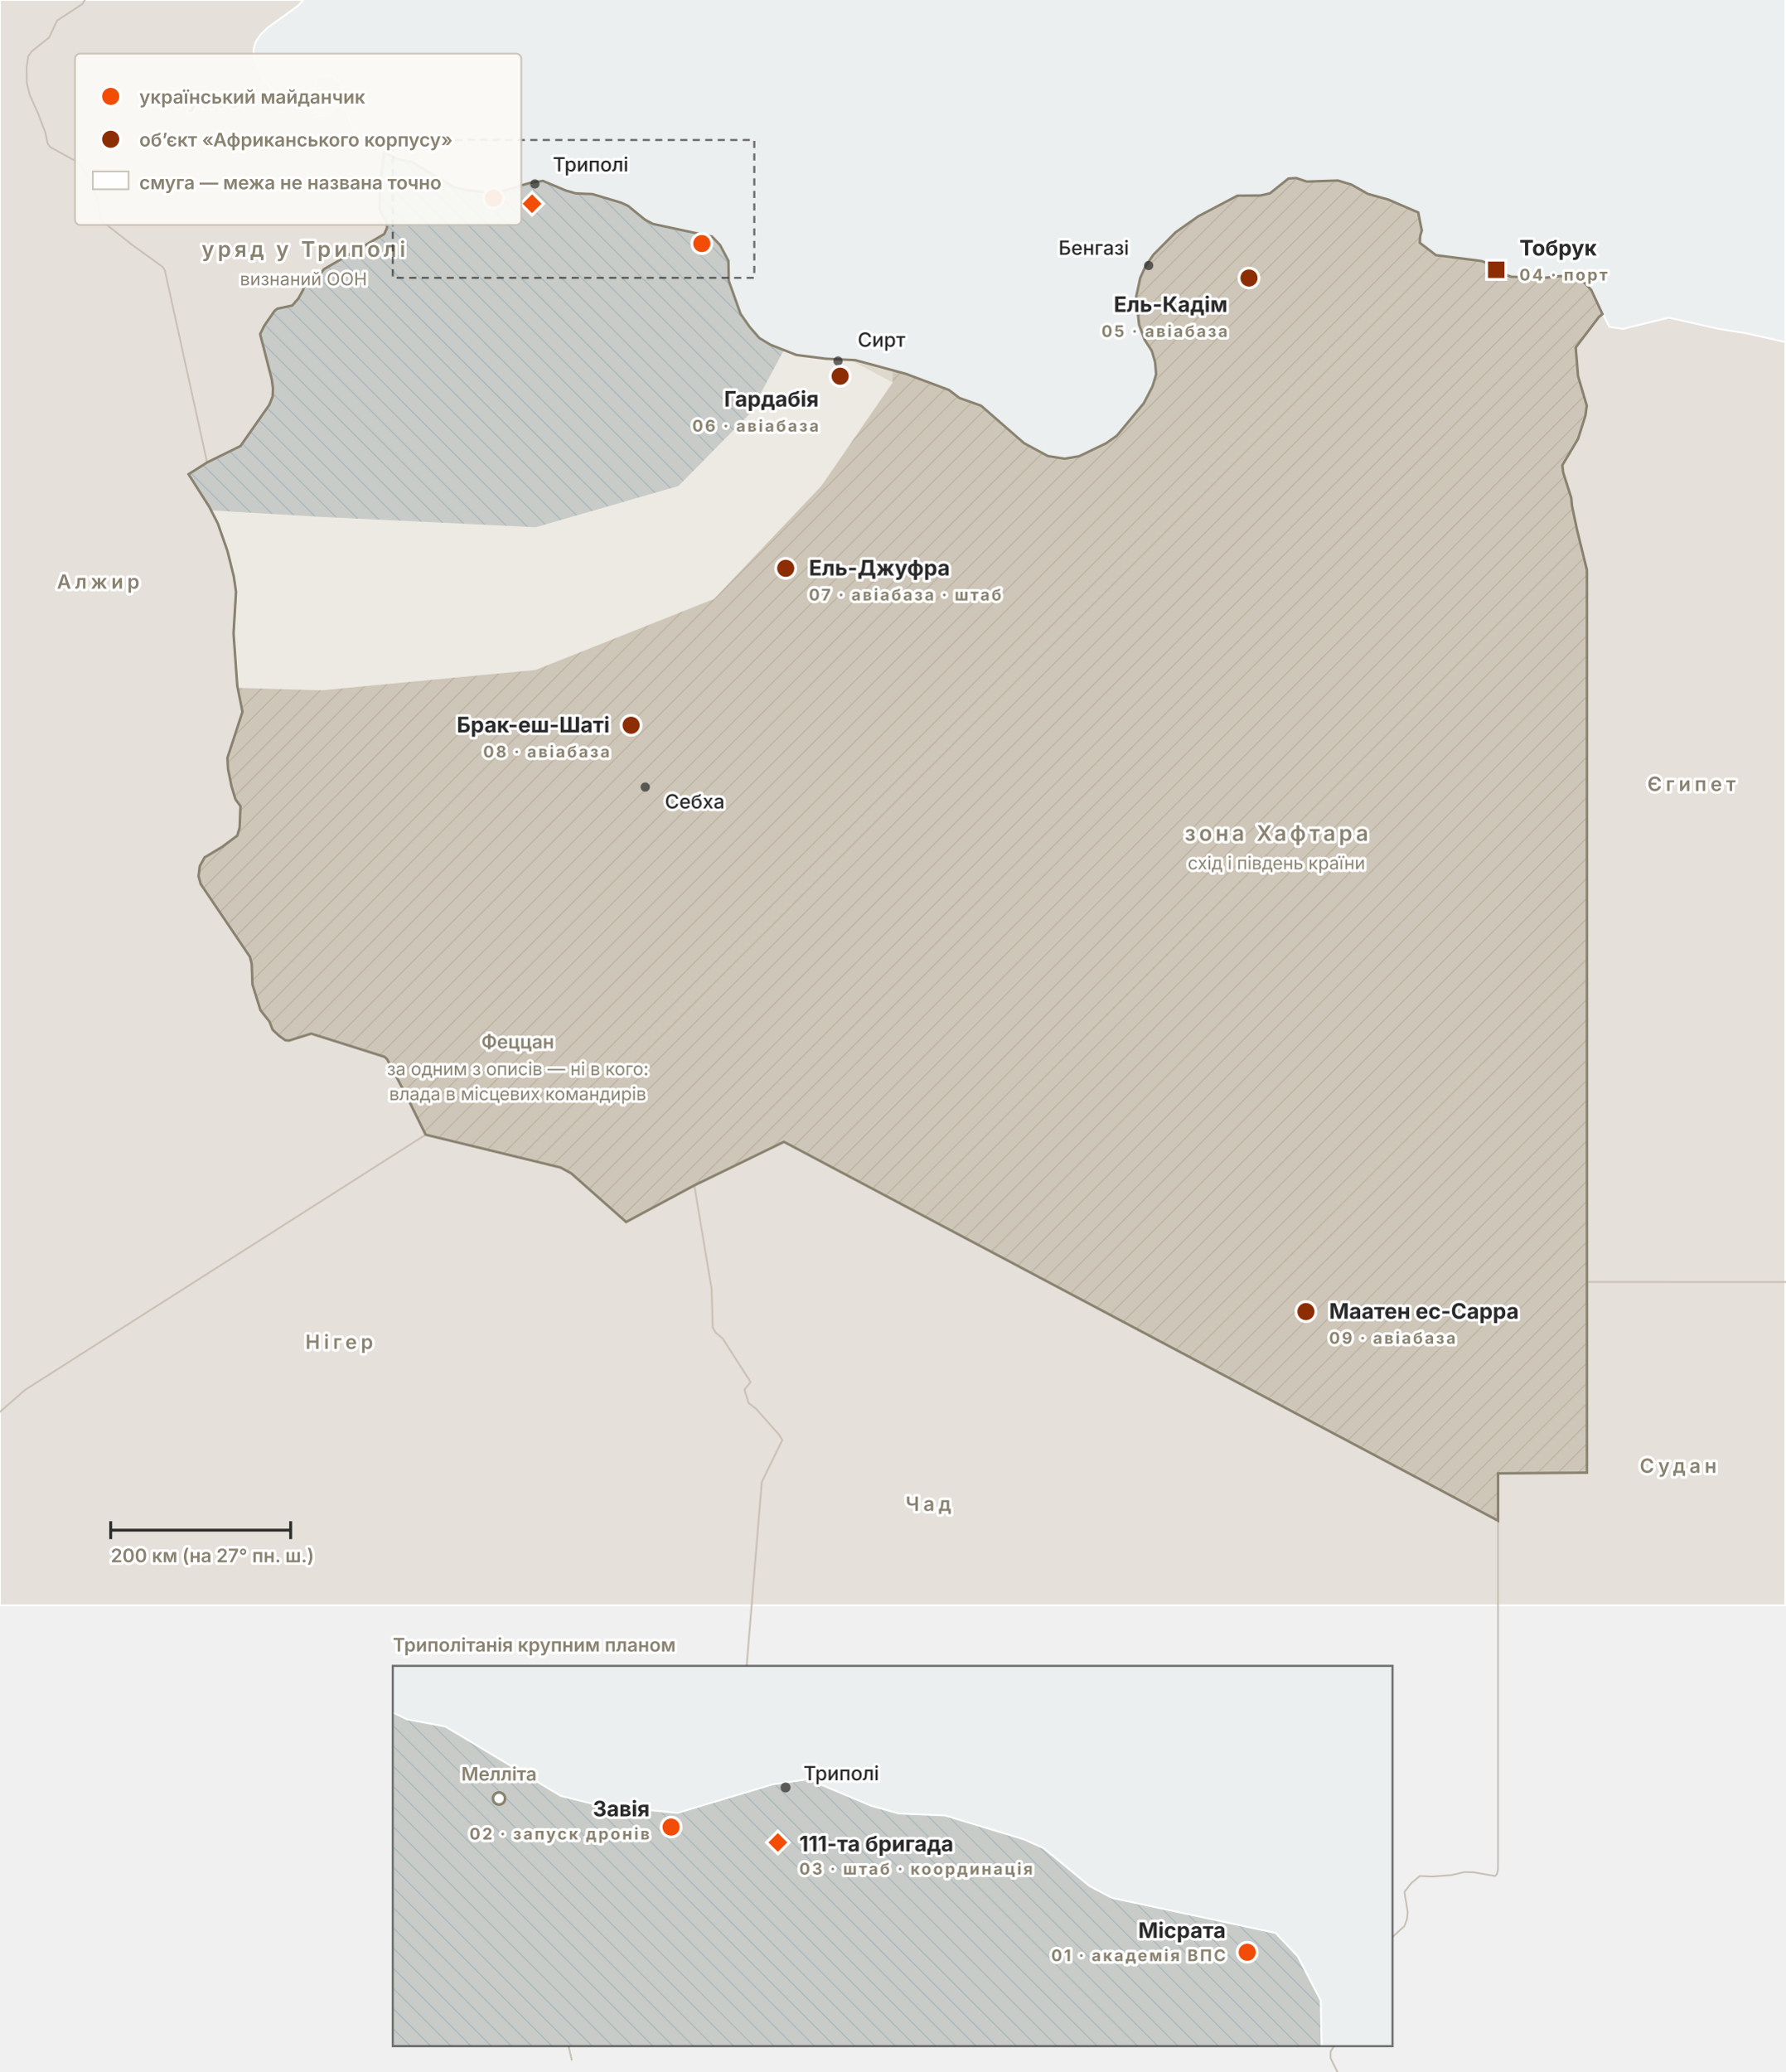
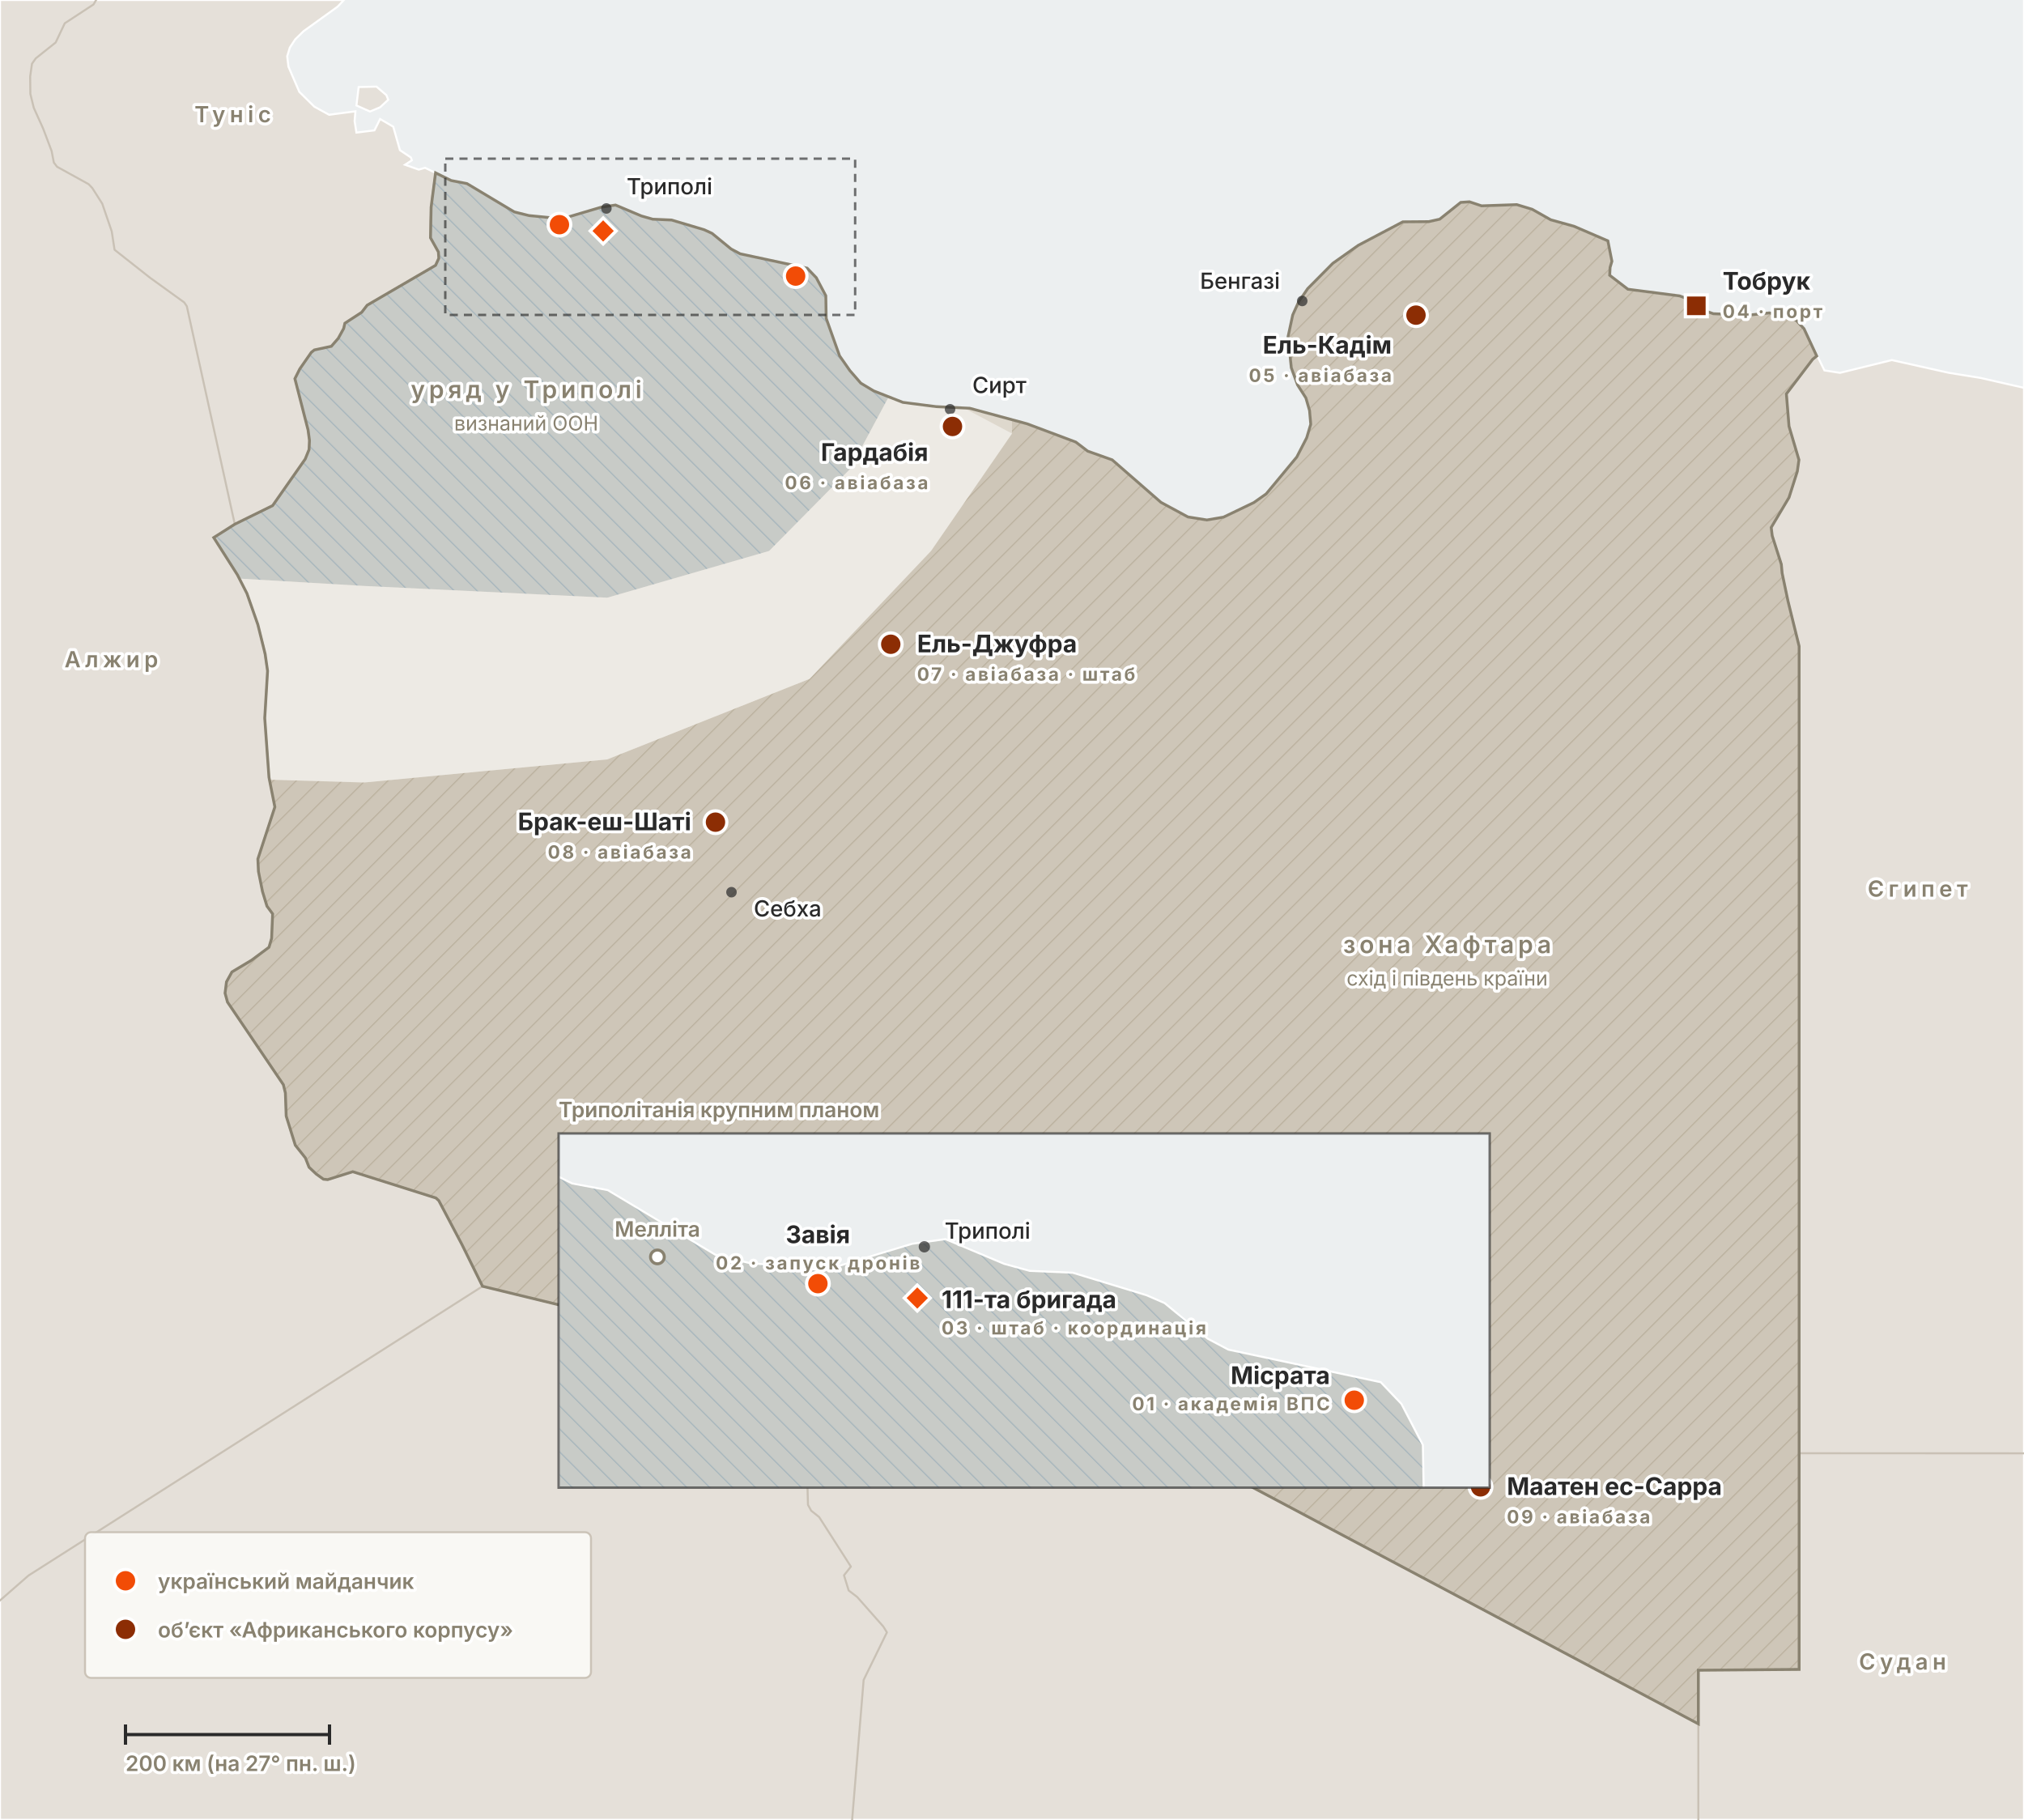
- <svg xmlns="http://www.w3.org/2000/svg" viewBox="0 0 1000 1160" class="lcmap" role="img" aria-labelledby="lc-t lc-d">
+ <svg xmlns="http://www.w3.org/2000/svg" viewBox="0 0 1000 899" class="lcmap" role="img" aria-labelledby="lc-t lc-d">
  <defs>
    <pattern id="lc-hatch" width="8" height="8" patternUnits="userSpaceOnUse" patternTransform="rotate(45)">
      <line x1="0" y1="0" x2="0" y2="8" stroke="#a89c86" stroke-width="1.1" opacity=".5" />
    </pattern>
    <pattern id="lc-hatch-g" width="8" height="8" patternUnits="userSpaceOnUse" patternTransform="rotate(-45)">
      <line x1="0" y1="0" x2="0" y2="8" stroke="#7d9bb0" stroke-width="1.1" opacity=".45" />
    </pattern>
    <clipPath id="lc-libya">
      <path d="M116.0,259.0L134.7,249.8L150.8,226.8L152.7,222.1L152.9,217.6L152.2,212.4L145.7,187.1L148.1,182.3L153.8,174.1L155.3,172.9L163.7,171.1L167.1,167.2L169.8,162.3L170.4,159.7L178.7,154.3L181.4,150.8L215.2,131.1L216.8,127.6L216.6,124.5L212.7,117.5L213.0,102.4L215.2,85.4L222.9,89.2L230.7,90.7L254.1,104.7L261.3,106.5L277.7,108.1L296.9,102.4L304.1,101.3L316.9,106.7L322.5,108.3L331.8,108.7L347.9,113.5L351.8,115.3L361.2,123.0L365.7,125.4L398.8,132.5L403.3,137.2L408.0,146.1L408.2,157.3L414.8,175.8L419.9,183.1L425.3,189.3L431.6,193.1L446.1,198.8L462.5,200.9L479.1,201.7L507.5,209.4L531.5,218.4L537.4,222.9L549.5,227.2L573.6,248.2L586.9,255.4L596.3,256.9L604.5,255.5L619.5,248.3L625.6,244.0L640.7,225.8L645.6,216.3L647.6,209.6L647.0,202.8L645.2,196.6L641.1,190.2L638.0,181.7L636.4,166.3L638.7,155.6L641.6,149.2L646.1,142.6L658.5,130.1L671.1,121.2L693.1,109.6L705.9,109.5L711.3,108.3L721.7,100.0L726.0,99.7L732.0,101.7L749.4,101.1L757.0,103.4L766.2,108.6L777.7,111.8L794.4,119.0L796.4,129.1L795.5,132.1L795.3,136.0L804.3,142.9L829.9,146.2L834.9,148.1L842.0,153.4L846.5,155.0L863.9,155.7L874.2,154.6L883.9,156.5L887.5,158.3L891.3,162.4L897.6,175.9L895.6,177.5L882.6,194.6L883.9,210.6L888.8,227.2L888.0,232.9L883.9,245.8L875.1,260.6L875.6,264.7L880.1,278.8L880.5,283.2L883.4,297.0L888.9,319.3L888.9,824.8L839.1,825.2L839.1,851.7L439.1,639.5L388.9,663.9L350.7,684.4L320.0,657.2L314.0,653.9L238.4,635.5L228.3,615.0L216.8,593.2L215.4,591.9L174.3,578.9L161.9,582.8L159.8,582.6L156.3,580.1L152.7,576.7L150.9,572.1L145.9,565.8L141.4,551.4L141.0,540.0L140.0,535.9L112.4,495.1L111.2,490.7L111.9,485.1L114.6,480.2L124.3,474.4L132.9,468.0L134.2,463.6L134.7,451.5L131.9,447.7L129.7,440.5L127.7,430.6L127.4,424.4L135.8,398.7L132.9,384.1L130.8,354.8L132.2,331.5L131.0,323.1L127.4,308.6L122.0,293.2L117.3,284.0L105.6,265.6L116.0,259.0Z" />
    </clipPath>
  </defs>
  <style>
.lcmap text{font-family:Inter,system-ui,'Segoe UI',Arial,sans-serif;fill:#2a2a2a;paint-order:stroke;stroke:#fff;stroke-linejoin:round}
.lcmap .lbl{font-size:12px;font-weight:700}
.lcmap text{stroke-width:3}
.lcmap .lbl-city{font-size:11px;font-weight:500}
.lcmap .lbl-geo{font-size:11px;font-weight:600;fill:#898270;letter-spacing:.2em;text-transform:uppercase}
.lcmap .lbl-zone{font-size:12px;font-weight:600;fill:#898270;letter-spacing:.16em;text-transform:uppercase}
.lcmap .lbl-num{font-size:9px;font-weight:700;fill:#898270;letter-spacing:.12em;text-transform:uppercase}
.lcmap .lbl-note{font-size:10px;fill:#898270}
.lcmap .lbl-sm{font-size:10.5px;font-weight:600;fill:#898270}
@container (max-width:1200px){.lcmap .lbl{font-size:14px;font-weight:700}.lcmap text{stroke-width:3.2}.lcmap .lbl-city{font-size:12.5px;font-weight:500}.lcmap .lbl-geo{font-size:12px;font-weight:600;fill:#898270;letter-spacing:.2em;text-transform:uppercase}.lcmap .lbl-zone{font-size:13px;font-weight:600;fill:#898270;letter-spacing:.16em;text-transform:uppercase}.lcmap .lbl-num{font-size:10px;font-weight:700;fill:#898270;letter-spacing:.12em;text-transform:uppercase}.lcmap .lbl-note{font-size:11px;fill:#898270}.lcmap .lbl-sm{font-size:11.5px;font-weight:600;fill:#898270}}
@container (max-width:950px){.lcmap .lbl{font-size:16px;font-weight:700}.lcmap text{stroke-width:3.6}.lcmap .lbl-city{font-size:14.5px;font-weight:500}.lcmap .lbl-geo{font-size:13.5px;font-weight:600;fill:#898270;letter-spacing:.2em;text-transform:uppercase}.lcmap .lbl-zone{font-size:15px;font-weight:600;fill:#898270;letter-spacing:.16em;text-transform:uppercase}.lcmap .lbl-num{font-size:11.5px;font-weight:700;fill:#898270;letter-spacing:.12em;text-transform:uppercase}.lcmap .lbl-note{font-size:12.5px;fill:#898270}.lcmap .lbl-sm{font-size:13px;font-weight:600;fill:#898270}}
@container (max-width:750px){.lcmap .lbl{font-size:18px;font-weight:700}.lcmap text{stroke-width:4.2}.lcmap .lbl-city{font-size:16px;font-weight:500}.lcmap .lbl-geo{font-size:15px;font-weight:600;fill:#898270;letter-spacing:.2em;text-transform:uppercase}.lcmap .lbl-zone{font-size:16px;font-weight:600;fill:#898270;letter-spacing:.16em;text-transform:uppercase}.lcmap .lbl-num{font-size:13px;font-weight:700;fill:#898270;letter-spacing:.12em;text-transform:uppercase}.lcmap .lbl-sm{font-size:15px;font-weight:600;fill:#898270}.lcmap .minor{display:none}}
@container (max-width:560px){.lcmap .lbl{font-size:30px;font-weight:700}.lcmap text{stroke-width:6}.lcmap .lbl-city{font-size:26px;font-weight:500}.lcmap .lbl-geo{font-size:17px;font-weight:600;fill:#898270;letter-spacing:.2em;text-transform:uppercase}.lcmap .lbl-zone{font-size:18px;font-weight:600;fill:#898270;letter-spacing:.16em;text-transform:uppercase}.lcmap .minor{display:none}.lcmap .lbl-sm,.lcmap .lbl-num,.lcmap .lbl-city,.lcmap .city,.lcmap .key{display:none}}
</style>
  <rect width="1000" height="899" fill="#eceff0" />
  <path d="M0.0,899.1L0.0,0.0L169.9,0.0L166.8,3.3L150.0,15.4L145.9,19.4L143.2,23.5L141.9,27.8L142.5,32.9L147.9,45.4L155.3,52.7L162.6,56.7L175.6,55.0L175.2,59.8L176.1,65.5L185.0,64.4L187.8,58.8L194.3,62.6L197.6,74.2L203.0,77.8L203.5,79.2L200.1,81.4L206.9,83.8L210.0,82.9L222.9,89.2L230.7,90.7L254.1,104.7L261.3,106.5L277.7,108.1L296.9,102.4L304.1,101.3L316.9,106.7L322.5,108.3L331.8,108.7L347.9,113.5L351.8,115.3L361.2,123.0L365.7,125.4L398.8,132.5L403.3,137.2L408.0,146.1L408.2,157.3L414.8,175.8L419.9,183.1L425.3,189.3L431.6,193.1L446.1,198.8L462.5,200.9L479.1,201.7L507.5,209.4L531.5,218.4L537.4,222.9L549.5,227.2L573.6,248.2L586.9,255.4L596.3,256.9L604.5,255.5L619.5,248.3L625.6,244.0L640.7,225.8L645.6,216.3L647.6,209.6L647.0,202.8L645.2,196.6L641.1,190.2L638.0,181.7L636.4,166.3L638.7,155.6L641.6,149.2L646.1,142.6L658.5,130.1L671.1,121.2L693.1,109.6L705.9,109.5L711.3,108.3L721.7,100.0L726.0,99.7L732.0,101.7L749.4,101.1L757.0,103.4L766.2,108.6L777.7,111.8L794.4,119.0L796.4,129.1L795.5,132.1L795.3,136.0L804.3,142.9L829.9,146.2L834.9,148.1L842.0,153.4L846.5,155.0L863.9,155.7L874.2,154.6L883.9,156.5L887.5,158.3L891.3,162.4L901.4,183.0L909.1,184.2L934.7,177.9L962.9,184.2L978.4,186.7L1000.0,191.6L1000.0,0.0L1000.0,0.0L1000.0,899.1L0.0,899.1ZM187.8,53.0L182.8,55.1L176.1,52.1L177.2,43.0L186.0,42.8L190.9,47.0L191.8,49.3L187.8,53.0Z" fill="#e5e0d9" fill-rule="evenodd" />
  <path d="M116.0,259.0L134.7,249.8L150.8,226.8L152.7,222.1L152.9,217.6L152.2,212.4L145.7,187.1L148.1,182.3L153.8,174.1L155.3,172.9L163.7,171.1L167.1,167.2L169.8,162.3L170.4,159.7L178.7,154.3L181.4,150.8L215.2,131.1L216.8,127.6L216.6,124.5L212.7,117.5L213.0,102.4L215.2,85.4L222.9,89.2L230.7,90.7L254.1,104.7L261.3,106.5L277.7,108.1L296.9,102.4L304.1,101.3L316.9,106.7L322.5,108.3L331.8,108.7L347.9,113.5L351.8,115.3L361.2,123.0L365.7,125.4L398.8,132.5L403.3,137.2L408.0,146.1L408.2,157.3L414.8,175.8L419.9,183.1L425.3,189.3L431.6,193.1L446.1,198.8L462.5,200.9L479.1,201.7L507.5,209.4L531.5,218.4L537.4,222.9L549.5,227.2L573.6,248.2L586.9,255.4L596.3,256.9L604.5,255.5L619.5,248.3L625.6,244.0L640.7,225.8L645.6,216.3L647.6,209.6L647.0,202.8L645.2,196.6L641.1,190.2L638.0,181.7L636.4,166.3L638.7,155.6L641.6,149.2L646.1,142.6L658.5,130.1L671.1,121.2L693.1,109.6L705.9,109.5L711.3,108.3L721.7,100.0L726.0,99.7L732.0,101.7L749.4,101.1L757.0,103.4L766.2,108.6L777.7,111.8L794.4,119.0L796.4,129.1L795.5,132.1L795.3,136.0L804.3,142.9L829.9,146.2L834.9,148.1L842.0,153.4L846.5,155.0L863.9,155.7L874.2,154.6L883.9,156.5L887.5,158.3L891.3,162.4L897.6,175.9L895.6,177.5L882.6,194.6L883.9,210.6L888.8,227.2L888.0,232.9L883.9,245.8L875.1,260.6L875.6,264.7L880.1,278.8L880.5,283.2L883.4,297.0L888.9,319.3L888.9,824.8L839.1,825.2L839.1,851.7L439.1,639.5L388.9,663.9L350.7,684.4L320.0,657.2L314.0,653.9L238.4,635.5L228.3,615.0L216.8,593.2L215.4,591.9L174.3,578.9L161.9,582.8L159.8,582.6L156.3,580.1L152.7,576.7L150.9,572.1L145.9,565.8L141.4,551.4L141.0,540.0L140.0,535.9L112.4,495.1L111.2,490.7L111.9,485.1L114.6,480.2L124.3,474.4L132.9,468.0L134.2,463.6L134.7,451.5L131.9,447.7L129.7,440.5L127.7,430.6L127.4,424.4L135.8,398.7L132.9,384.1L130.8,354.8L132.2,331.5L131.0,323.1L127.4,308.6L122.0,293.2L117.3,284.0L105.6,265.6L116.0,259.0Z" fill="#ded8cd" />
  <g clip-path="url(#lc-libya)">
    <path d="M445.0,185.0L420.0,231.7L380.0,272.2L300.0,295.3L180.0,289.5L-15.0,278.0L-35.0,278.0L-35.0,-36.6L445.0,-36.6Z" fill="#7d9bb0" opacity=".22" />
    <path d="M445.0,185.0L420.0,231.7L380.0,272.2L300.0,295.3L180.0,289.5L-15.0,278.0L-35.0,278.0L-35.0,-36.6L445.0,-36.6Z" fill="url(#lc-hatch-g)" />
    <path d="M-15.0,380.9L180.0,386.6L300.0,375.2L400.0,335.4L460.0,272.2L500.0,214.2L500.0,-36.6L1020.0,-36.6L1020.0,920.2L-35.0,920.2Z" fill="#a89c86" opacity=".3" />
    <path d="M-15.0,380.9L180.0,386.6L300.0,375.2L400.0,335.4L460.0,272.2L500.0,214.2L500.0,-36.6L1020.0,-36.6L1020.0,920.2L-35.0,920.2Z" fill="url(#lc-hatch)" />
    <path d="M500.0,214.2L460.0,272.2L400.0,335.4L300.0,375.2L180.0,386.6L-15.0,380.9L-15.0,278.0L180.0,289.5L300.0,295.3L380.0,272.2L420.0,231.7L445.0,185.0Z" fill="#fff" opacity=".45" />
  </g>
  <path d="M0.0,899.1L0.0,0.0L169.9,0.0L166.8,3.3L150.0,15.4L145.9,19.4L143.2,23.5L141.9,27.8L142.5,32.9L147.9,45.4L155.3,52.7L162.6,56.7L175.6,55.0L175.2,59.8L176.1,65.5L185.0,64.4L187.8,58.8L194.3,62.6L197.6,74.2L203.0,77.8L203.5,79.2L200.1,81.4L206.9,83.8L210.0,82.9L222.9,89.2L230.7,90.7L254.1,104.7L261.3,106.5L277.7,108.1L296.9,102.4L304.1,101.3L316.9,106.7L322.5,108.3L331.8,108.7L347.9,113.5L351.8,115.3L361.2,123.0L365.7,125.4L398.8,132.5L403.3,137.2L408.0,146.1L408.2,157.3L414.8,175.8L419.9,183.1L425.3,189.3L431.6,193.1L446.1,198.8L462.5,200.9L479.1,201.7L507.5,209.4L531.5,218.4L537.4,222.9L549.5,227.2L573.6,248.2L586.9,255.4L596.3,256.9L604.5,255.5L619.5,248.3L625.6,244.0L640.7,225.8L645.6,216.3L647.6,209.6L647.0,202.8L645.2,196.6L641.1,190.2L638.0,181.7L636.4,166.3L638.7,155.6L641.6,149.2L646.1,142.6L658.5,130.1L671.1,121.2L693.1,109.6L705.9,109.5L711.3,108.3L721.7,100.0L726.0,99.7L732.0,101.7L749.4,101.1L757.0,103.4L766.2,108.6L777.7,111.8L794.4,119.0L796.4,129.1L795.5,132.1L795.3,136.0L804.3,142.9L829.9,146.2L834.9,148.1L842.0,153.4L846.5,155.0L863.9,155.7L874.2,154.6L883.9,156.5L887.5,158.3L891.3,162.4L901.4,183.0L909.1,184.2L934.7,177.9L962.9,184.2L978.4,186.7L1000.0,191.6L1000.0,0.0L1000.0,0.0L1000.0,899.1L0.0,899.1ZM187.8,53.0L182.8,55.1L176.1,52.1L177.2,43.0L186.0,42.8L190.9,47.0L191.8,49.3L187.8,53.0Z" fill="none" stroke="#ffffff" stroke-width="1" fill-rule="evenodd" />
  <path d="M215.2,85.4L213.4,98.3L212.7,109.3L212.7,117.5L216.6,124.5L216.8,127.6L215.2,131.1L181.4,150.8L178.7,154.3L170.4,159.7L169.8,162.3L167.1,167.2L163.7,171.1L155.3,172.9L153.8,174.1L148.1,182.3L145.7,187.1L152.2,212.4L152.9,217.6L152.7,222.1L150.8,226.8L134.7,249.8L116.0,259.0L92.3,151.3L91.0,149.4L74.1,137.2L56.6,123.4L55.2,114.3L50.5,100.6L45.6,92.9L43.8,91.0L28.2,82.4L26.6,80.3L25.5,74.6L21.3,63.5L16.7,53.3L15.0,46.4L14.9,37.8L15.8,31.5L17.7,28.8L27.5,21.0L32.0,11.5L46.2,2.2L52.3,-8.2L53.9,-23.1L55.5,-29.6L59.7,-36.8L55.9,-49.0L56.4,-60.0L55.9,-64.5L52.3,-73.6L52.3,-77.7L57.5,-108.6L56.6,-111.7L55.2,-114.0L50.5,-116.5L50.3,-118.0L58.4,-125.0L62.2,-133.0L70.1,-137.6L69.9,-140.7L68.9,-144.1M847.4,1411.0L836.0,1408.7L824.0,1407.5L819.1,1405.9L816.9,1403.3L817.7,1396.9L814.4,1394.4L813.2,1391.6L813.3,1388.2L819.8,1380.7L821.1,1376.8L822.9,1358.0L822.3,1352.3L817.3,1341.8L805.6,1323.7L788.1,1305.1L782.9,1296.5L786.9,1282.7L787.1,1278.9L786.2,1274.9L782.4,1271.9L779.1,1271.6L772.1,1266.2L769.6,1262.9L767.8,1258.3L769.1,1242.0L768.2,1239.8L764.6,1239.1L763.7,1238.0L763.8,1234.8L759.5,1217.7L760.8,1213.5L757.5,1207.6L751.6,1205.1L740.1,1207.1L736.5,1206.7L734.0,1205.6L732.2,1203.5L731.3,1201.0L732.2,1197.2L735.4,1190.2L739.5,1184.5L747.8,1179.2L750.2,1176.4L751.4,1173.3L751.1,1166.0L750.2,1162.6L745.3,1152.7L745.3,1149.1L748.7,1143.4L753.0,1139.9L765.5,1132.2L766.9,1130.5L766.4,1128.4L762.4,1124.1L761.3,1116.1L759.2,1110.4L763.3,1106.1L771.6,1103.3L773.6,1101.6L773.9,1094.8L778.2,1087.3L780.0,1084.8L786.7,1078.7L788.1,1074.9L788.5,1071.0L786.7,1059.6L790.5,1054.7L795.3,1050.7L802.2,1051.0L813.0,1050.2L820.2,1048.5L825.4,1048.6L837.3,1050.7L838.5,1049.7L839.1,1046.7L839.1,825.2L888.9,824.8L888.9,718.0L1200.5,718.1L1203.0,717.7L1207.9,707.6L1210.1,706.9L1213.1,707.5L1214.4,709.8L1211.7,718.0L1483.5,717.9M-180.3,1257.0L-183.3,1252.3L-187.5,1249.0L-192.0,1247.6L-195.0,1245.2L-196.6,1241.9L-202.6,1235.4L-216.1,1222.6L-219.7,1221.8L-223.6,1223.3L-227.6,1226.3L-236.6,1228.0L-241.6,1230.1L-241.8,1231.8L-239.3,1241.5L-240.6,1246.7L-256.4,1225.6L-257.1,1223.2L-256.6,1222.1L-249.7,1220.3L-248.8,1219.6L-248.7,1217.6L-249.4,1213.9L-252.1,1208.8L-254.8,1205.6L-259.1,1204.8L-262.2,1205.2L-267.9,1209.3L-270.4,1210.1L-281.8,1208.9L-305.2,1190.2L-309.7,1189.0L-310.6,1188.1L-311.3,1181.5L-310.6,1171.5L-301.4,1173.3L-300.0,1171.9L-303.7,1169.0L-309.1,1166.2L-311.1,1161.9L-315.1,1158.8L-318.0,1158.0L-322.6,1155.5L-329.1,1154.1L-338.5,1140.3L-341.4,1134.9L-342.3,1131.7L-340.8,1126.1L-351.8,1113.1L-349.8,1098.4L-349.8,1094.2L-348.6,1089.1L-345.7,1088.2L-338.3,1088.3L-324.1,1089.5L-312.6,1088.1L-294.9,1073.1L-210.0,1069.5L-209.4,1066.0L-208.5,1065.1L-206.9,1065.1L-184.8,1068.7L-184.0,1062.2L-174.5,1053.9L-169.1,1052.3L-166.2,1048.0L-164.6,1040.6L-162.6,1038.1L-159.2,1025.3L-154.0,1016.7L-150.9,1005.0L-149.8,985.1L-148.2,983.3L-148.6,870.4L-72.6,855.0L-68.1,852.6L-10.5,799.9L14.1,778.4L238.4,635.5L314.0,653.9L320.0,657.2L350.7,684.4L388.9,663.9L398.6,722.0L399.2,743.5L400.8,746.4L404.7,749.5L420.4,774.0L417.0,778.3L419.3,785.8L423.5,789.0L436.4,803.6L438.2,806.5L426.7,830.0L413.7,988.0L358.5,1048.3L330.4,1088.9L322.1,1106.3L312.4,1119.2L320.3,1154.0M897.6,175.9L895.6,177.5L882.6,194.6L883.9,210.6L888.8,227.2L888.0,232.9L883.9,245.8L875.1,260.6L875.6,264.7L880.1,278.8L880.5,283.2L883.4,297.0L888.9,319.3L888.9,718.0M839.1,851.7L439.1,639.5L388.9,663.9M238.4,635.5L228.3,615.0L216.8,593.2L215.4,591.9L174.3,578.9L161.9,582.8L159.8,582.6L152.7,576.7L150.9,572.1L145.9,565.8L141.4,551.4L141.0,540.0L140.0,535.9L112.4,495.1L111.2,490.7L111.9,485.1L114.6,480.2L124.3,474.4L132.9,468.0L134.2,463.6L134.7,451.5L131.9,447.7L129.7,440.5L127.7,430.6L127.4,424.4L135.8,398.7L132.9,384.1L130.8,354.8L132.2,331.5L130.2,319.5L127.4,308.6L122.0,293.2L117.3,284.0L105.6,265.6L116.0,259.0" fill="none" stroke="#c9c1b5" stroke-width="1" stroke-linejoin="round" />
  <path d="M116.0,259.0L134.7,249.8L150.8,226.8L152.7,222.1L152.9,217.6L152.2,212.4L145.7,187.1L148.1,182.3L153.8,174.1L155.3,172.9L163.7,171.1L167.1,167.2L169.8,162.3L170.4,159.7L178.7,154.3L181.4,150.8L215.2,131.1L216.8,127.6L216.6,124.5L212.7,117.5L213.0,102.4L215.2,85.4L222.9,89.2L230.7,90.7L254.1,104.7L261.3,106.5L277.7,108.1L296.9,102.4L304.1,101.3L316.9,106.7L322.5,108.3L331.8,108.7L347.9,113.5L351.8,115.3L361.2,123.0L365.7,125.4L398.8,132.5L403.3,137.2L408.0,146.1L408.2,157.3L414.8,175.8L419.9,183.1L425.3,189.3L431.6,193.1L446.1,198.8L462.5,200.9L479.1,201.7L507.5,209.4L531.5,218.4L537.4,222.9L549.5,227.2L573.6,248.2L586.9,255.4L596.3,256.9L604.5,255.5L619.5,248.3L625.6,244.0L640.7,225.8L645.6,216.3L647.6,209.6L647.0,202.8L645.2,196.6L641.1,190.2L638.0,181.7L636.4,166.3L638.7,155.6L641.6,149.2L646.1,142.6L658.5,130.1L671.1,121.2L693.1,109.6L705.9,109.5L711.3,108.3L721.7,100.0L726.0,99.7L732.0,101.7L749.4,101.1L757.0,103.4L766.2,108.6L777.7,111.8L794.4,119.0L796.4,129.1L795.5,132.1L795.3,136.0L804.3,142.9L829.9,146.2L834.9,148.1L842.0,153.4L846.5,155.0L863.9,155.7L874.2,154.6L883.9,156.5L887.5,158.3L891.3,162.4L897.6,175.9L895.6,177.5L882.6,194.6L883.9,210.6L888.8,227.2L888.0,232.9L883.9,245.8L875.1,260.6L875.6,264.7L880.1,278.8L880.5,283.2L883.4,297.0L888.9,319.3L888.9,824.8L839.1,825.2L839.1,851.7L439.1,639.5L388.9,663.9L350.7,684.4L320.0,657.2L314.0,653.9L238.4,635.5L228.3,615.0L216.8,593.2L215.4,591.9L174.3,578.9L161.9,582.8L159.8,582.6L156.3,580.1L152.7,576.7L150.9,572.1L145.9,565.8L141.4,551.4L141.0,540.0L140.0,535.9L112.4,495.1L111.2,490.7L111.9,485.1L114.6,480.2L124.3,474.4L132.9,468.0L134.2,463.6L134.7,451.5L131.9,447.7L129.7,440.5L127.7,430.6L127.4,424.4L135.8,398.7L132.9,384.1L130.8,354.8L132.2,331.5L131.0,323.1L127.4,308.6L122.0,293.2L117.3,284.0L105.6,265.6L116.0,259.0Z" fill="none" stroke="#898270" stroke-width="1.4" />
  <text class="lbl-geo" x="55.0" y="329.7" text-anchor="middle">Алжир</text>
  <text class="lbl-geo" x="115.0" y="60.4" text-anchor="middle">Туніс</text>
-   <text class="lbl-geo" x="190.0" y="755.5" text-anchor="middle">Нігер</text>
-   <text class="lbl-geo" x="520.0" y="846.2" text-anchor="middle">Чад</text>
  <text class="lbl-geo" x="940.0" y="824.9" text-anchor="middle">Судан</text>
  <text class="lbl-geo" x="947.5" y="443.0" text-anchor="middle">Єгипет</text>
-   <text class="lbl-zone" x="170.0" y="143.8" text-anchor="middle">уряд у Триполі</text>
-   <text class="lbl-note minor" x="170.0" y="159.8" text-anchor="middle">визнаний ООН</text>
+   <text class="lbl-zone" x="260.0" y="196.7" text-anchor="middle">уряд у Триполі</text>
+   <text class="lbl-note minor" x="260.0" y="212.7" text-anchor="middle">визнаний ООН</text>
  <text class="lbl-zone" x="715.0" y="470.9" text-anchor="middle">зона Хафтара</text>
  <text class="lbl-note minor" x="715.0" y="486.9" text-anchor="middle">схід і південь країни</text>
-   <text class="lbl-sm minor" x="290.0" y="587.2" text-anchor="middle">Феццан</text>
-   <text class="lbl-note minor" x="290.0" y="602.2" text-anchor="middle">за одним з описів — ні в кого:</text>
-   <text class="lbl-note minor" x="290.0" y="616.2" text-anchor="middle">влада в місцевих командирів</text>
  <circle class="city" cx="299.6" cy="103.0" r="2.6" fill="#2a2a2a" opacity=".7" />
  <text class="lbl-city" x="309.6" y="96.0" text-anchor="start">Триполі</text>
  <circle class="city" cx="643.4" cy="148.7" r="2.6" fill="#2a2a2a" opacity=".7" />
  <text class="lbl-city" x="632.4" y="142.7" text-anchor="end">Бенгазі</text>
  <circle class="city minor" cx="469.4" cy="202.2" r="2.6" fill="#2a2a2a" opacity=".7" />
  <text class="lbl-city minor" x="480.4" y="194.2" text-anchor="start">Сирт</text>
  <circle class="city minor" cx="361.4" cy="440.8" r="2.6" fill="#2a2a2a" opacity=".7" />
  <text class="lbl-city minor" x="372.4" y="452.8" text-anchor="start">Себха</text>
  <circle cx="393.1" cy="136.4" r="5.6" fill="#f24c06" stroke="#fff" stroke-width="1.6" />
  <circle cx="276.4" cy="111.0" r="5.6" fill="#f24c06" stroke="#fff" stroke-width="1.6" />
  <path d="M298.0,107.7L304.4,114.1L298.0,120.5L291.6,114.1Z" fill="#f24c06" stroke="#fff" stroke-width="1.6" />
  <rect x="832.7" y="145.7" width="10.8" height="10.8" fill="#8c2d04" stroke="#fff" stroke-width="1.6" />
  <text class="lbl" x="851.1" y="143.1" text-anchor="start">Тобрук</text>
  <text class="lbl-num" x="851.1" y="157.1" text-anchor="start">04 · порт</text>
  <circle cx="699.6" cy="155.7" r="5.6" fill="#8c2d04" stroke="#fff" stroke-width="1.6" />
  <text class="lbl" x="687.6" y="174.7" text-anchor="end">Ель-Кадім</text>
  <text class="lbl-num" x="687.6" y="188.7" text-anchor="end">05 · авіабаза</text>
  <circle cx="470.6" cy="210.7" r="5.6" fill="#8c2d04" stroke="#fff" stroke-width="1.6" />
  <text class="lbl" x="458.6" y="227.7" text-anchor="end">Гардабія</text>
  <text class="lbl-num" x="458.6" y="241.7" text-anchor="end">06 · авіабаза</text>
  <circle cx="440.1" cy="318.3" r="5.6" fill="#8c2d04" stroke="#fff" stroke-width="1.6" />
  <text class="lbl" x="453.1" y="322.3" text-anchor="start">Ель-Джуфра</text>
  <text class="lbl-num" x="453.1" y="336.3" text-anchor="start">07 · авіабаза · штаб</text>
  <circle cx="353.5" cy="406.2" r="5.6" fill="#8c2d04" stroke="#fff" stroke-width="1.6" />
  <text class="lbl" x="341.5" y="410.2" text-anchor="end">Брак-еш-Шаті</text>
  <text class="lbl-num" x="341.5" y="424.2" text-anchor="end">08 · авіабаза</text>
  <circle cx="731.5" cy="734.6" r="5.6" fill="#8c2d04" stroke="#fff" stroke-width="1.6" />
  <text class="lbl" x="744.5" y="738.6" text-anchor="start">Маатен ес-Сарра</text>
  <text class="lbl-num" x="744.5" y="752.6" text-anchor="start">09 · авіабаза</text>
  <clipPath id="lc-inset">
-     <rect x="220" y="933" width="560" height="213" />
+     <rect x="276" y="560" width="460" height="175" />
  </clipPath>
  <rect x="220.0" y="78.4" width="202.5" height="77.2" fill="none" stroke="#2a2a2a" stroke-width="1.2" stroke-dasharray="4 3" opacity=".65" />
  <g clip-path="url(#lc-inset)">
-     <rect x="220" y="933" width="560" height="213" fill="#eceff0" />
-     <path d="M780.0,933.0L780.0,1146.5L220.0,1146.5L220.0,959.1L228.1,963.0L249.5,967.0L314.2,1005.9L334.1,1010.8L379.4,1015.4L432.7,999.4L452.6,996.5L488.0,1011.4L503.4,1015.7L529.3,1016.8L573.6,1030.2L584.5,1035.1L610.4,1056.4L622.9,1063.0L714.5,1082.6L726.9,1095.7L739.8,1120.4L740.3,1146.5L780.0,1146.5L780.0,933.0L780.0,933.0Z" fill="#e5e0d9" fill-rule="evenodd" />
-     <path d="M220.0,1146.5L220.0,959.0L228.1,963.0L249.5,967.0L314.2,1005.9L334.1,1010.8L379.4,1015.4L432.7,999.4L452.6,996.5L488.0,1011.4L503.4,1015.7L529.3,1016.8L573.6,1030.2L584.5,1035.1L610.4,1056.4L622.9,1063.0L714.5,1082.6L726.9,1095.7L739.8,1120.4L740.3,1146.5L220.0,1146.5Z" fill="#ded8cd" />
-     <path d="M220.0,1146.5L220.0,959.0L228.1,963.0L249.5,967.0L314.2,1005.9L334.1,1010.8L379.4,1015.4L432.7,999.4L452.6,996.5L488.0,1011.4L503.4,1015.7L529.3,1016.8L573.6,1030.2L584.5,1035.1L610.4,1056.4L622.9,1063.0L714.5,1082.6L726.9,1095.7L739.8,1120.4L740.3,1146.5L220.0,1146.5Z" fill="#7d9bb0" opacity=".22" />
-     <path d="M220.0,1146.5L220.0,959.0L228.1,963.0L249.5,967.0L314.2,1005.9L334.1,1010.8L379.4,1015.4L432.7,999.4L452.6,996.5L488.0,1011.4L503.4,1015.7L529.3,1016.8L573.6,1030.2L584.5,1035.1L610.4,1056.4L622.9,1063.0L714.5,1082.6L726.9,1095.7L739.8,1120.4L740.3,1146.5L220.0,1146.5Z" fill="url(#lc-hatch-g)" />
-     <path d="M780.0,933.0L780.0,1146.5L220.0,1146.5L220.0,959.1L228.1,963.0L249.5,967.0L314.2,1005.9L334.1,1010.8L379.4,1015.4L432.7,999.4L452.6,996.5L488.0,1011.4L503.4,1015.7L529.3,1016.8L573.6,1030.2L584.5,1035.1L610.4,1056.4L622.9,1063.0L714.5,1082.6L726.9,1095.7L739.8,1120.4L740.3,1146.5L780.0,1146.5L780.0,933.0L780.0,933.0Z" fill="none" stroke="#ffffff" stroke-width="1" fill-rule="evenodd" />
-     <circle cx="440.0" cy="1001.1" r="2.8" fill="#2a2a2a" opacity=".7" />
-     <text class="lbl-city" x="450.0" y="997.1" text-anchor="start">Триполі</text>
-     <circle cx="279.5" cy="1007.3" r="3.4" fill="#fff" stroke="#898270" stroke-width="1.5" />
-     <text class="lbl-sm" x="279.5" y="997.3" text-anchor="middle">Мелліта</text>
-     <circle cx="698.6" cy="1093.4" r="5.6" fill="#f24c06" stroke="#fff" stroke-width="1.6" />
-     <text class="lbl" x="686.6" y="1085.4" text-anchor="end">Місрата</text>
-     <text class="lbl-num" x="686.6" y="1098.4" text-anchor="end">01 · академія ВПС</text>
-     <circle cx="375.9" cy="1023.3" r="5.6" fill="#f24c06" stroke="#fff" stroke-width="1.6" />
-     <text class="lbl" x="363.9" y="1017.3" text-anchor="end">Завія</text>
-     <text class="lbl-num" x="363.9" y="1030.3" text-anchor="end">02 · запуск дронів</text>
-     <path d="M435.7,1025.5L442.1,1031.9L435.7,1038.3L429.3,1031.9Z" fill="#f24c06" stroke="#fff" stroke-width="1.6" />
-     <text class="lbl" x="447.7" y="1036.9" text-anchor="start">111-та бригада</text>
-     <text class="lbl-num" x="447.7" y="1049.9" text-anchor="start">03 · штаб · координація</text>
+     <rect x="276" y="560" width="460" height="175" fill="#eceff0" />
+     <path d="M736.0,560.0L736.0,735.4L276.0,735.4L276.0,581.4L282.7,584.7L300.3,588.0L353.4,619.9L369.8,623.9L407.0,627.7L450.7,614.5L467.1,612.2L496.1,624.4L508.8,627.9L530.0,628.8L566.4,639.9L575.4,643.8L596.7,661.4L606.9,666.8L682.2,682.9L692.4,693.6L703.0,713.9L703.4,735.4L736.0,735.4L736.0,560.0L736.0,560.0Z" fill="#e5e0d9" fill-rule="evenodd" />
+     <path d="M276.0,735.4L276.0,581.4L282.7,584.7L300.3,588.0L353.4,619.9L369.8,623.9L407.0,627.7L450.7,614.5L467.1,612.2L496.1,624.4L508.8,627.9L530.0,628.8L566.4,639.9L575.4,643.8L596.7,661.4L606.9,666.8L682.2,682.9L692.4,693.6L703.0,713.9L703.4,735.4L276.0,735.4Z" fill="#ded8cd" />
+     <path d="M276.0,735.4L276.0,581.4L282.7,584.7L300.3,588.0L353.4,619.9L369.8,623.9L407.0,627.7L450.7,614.5L467.1,612.2L496.1,624.4L508.8,627.9L530.0,628.8L566.4,639.9L575.4,643.8L596.7,661.4L606.9,666.8L682.2,682.9L692.4,693.6L703.0,713.9L703.4,735.4L276.0,735.4Z" fill="#7d9bb0" opacity=".22" />
+     <path d="M276.0,735.4L276.0,581.4L282.7,584.7L300.3,588.0L353.4,619.9L369.8,623.9L407.0,627.7L450.7,614.5L467.1,612.2L496.1,624.4L508.8,627.9L530.0,628.8L566.4,639.9L575.4,643.8L596.7,661.4L606.9,666.8L682.2,682.9L692.4,693.6L703.0,713.9L703.4,735.4L276.0,735.4Z" fill="url(#lc-hatch-g)" />
+     <path d="M736.0,560.0L736.0,735.4L276.0,735.4L276.0,581.4L282.7,584.7L300.3,588.0L353.4,619.9L369.8,623.9L407.0,627.7L450.7,614.5L467.1,612.2L496.1,624.4L508.8,627.9L530.0,628.8L566.4,639.9L575.4,643.8L596.7,661.4L606.9,666.8L682.2,682.9L692.4,693.6L703.0,713.9L703.4,735.4L736.0,735.4L736.0,560.0L736.0,560.0Z" fill="none" stroke="#ffffff" stroke-width="1" fill-rule="evenodd" />
+     <circle cx="456.7" cy="616.0" r="2.8" fill="#2a2a2a" opacity=".7" />
+     <text class="lbl-city" x="466.7" y="612.0" text-anchor="start">Триполі</text>
+     <circle cx="324.8" cy="621.0" r="3.4" fill="#fff" stroke="#898270" stroke-width="1.5" />
+     <text class="lbl-sm" x="324.8" y="611.0" text-anchor="middle">Мелліта</text>
+     <circle cx="669.1" cy="691.8" r="5.6" fill="#f24c06" stroke="#fff" stroke-width="1.6" />
+     <text class="lbl" x="657.1" y="683.8" text-anchor="end">Місрата</text>
+     <text class="lbl-num" x="657.1" y="696.8" text-anchor="end">01 · академія ВПС</text>
+     <circle cx="404.1" cy="634.2" r="5.6" fill="#f24c06" stroke="#fff" stroke-width="1.6" />
+     <text class="lbl" x="404.1" y="614.2" text-anchor="middle">Завія</text>
+     <text class="lbl-num" x="404.1" y="627.2" text-anchor="middle">02 · запуск дронів</text>
+     <path d="M453.2,634.9L459.6,641.3L453.2,647.7L446.8,641.3Z" fill="#f24c06" stroke="#fff" stroke-width="1.6" />
+     <text class="lbl" x="465.2" y="646.3" text-anchor="start">111-та бригада</text>
+     <text class="lbl-num" x="465.2" y="659.3" text-anchor="start">03 · штаб · координація</text>
  </g>
-   <rect x="220" y="933" width="560" height="213" fill="none" stroke="#2a2a2a" stroke-width="1.2" opacity=".65" />
-   <text class="lbl-sm" x="220.0" y="925.0" text-anchor="start">Триполітанія крупним планом</text>
+   <rect x="276" y="560" width="460" height="175" fill="none" stroke="#2a2a2a" stroke-width="1.2" opacity=".65" />
+   <text class="lbl-sm" x="276.0" y="552.0" text-anchor="start">Триполітанія крупним планом</text>
  <g class="key">
-     <rect x="42" y="30" width="250" height="96" rx="3" fill="#fbfaf6" opacity=".93" stroke="#c9c1b5" stroke-width="1" />
-     <circle cx="62" cy="54" r="5.6" fill="#f24c06" stroke="#fff" stroke-width="1.6" />
-     <text class="lbl-sm" x="78.0" y="58.0" text-anchor="start">український майданчик</text>
-     <circle cx="62" cy="78" r="5.6" fill="#8c2d04" stroke="#fff" stroke-width="1.6" />
-     <text class="lbl-sm" x="78.0" y="82.0" text-anchor="start">обʼєкт «Африканського корпусу»</text>
-     <rect x="52" y="96" width="20" height="10" fill="#fff" opacity=".9" stroke="#c9c1b5" stroke-width="1" />
-     <text class="lbl-sm" x="78.0" y="106.0" text-anchor="start">смуга — межа не названа точно</text>
+     <rect x="42" y="757" width="250" height="72" rx="3" fill="#fbfaf6" opacity=".93" stroke="#c9c1b5" stroke-width="1" />
+     <circle cx="62" cy="781" r="5.6" fill="#f24c06" stroke="#fff" stroke-width="1.6" />
+     <text class="lbl-sm" x="78.0" y="785.0" text-anchor="start">український майданчик</text>
+     <circle cx="62" cy="805" r="5.6" fill="#8c2d04" stroke="#fff" stroke-width="1.6" />
+     <text class="lbl-sm" x="78.0" y="809.0" text-anchor="start">обʼєкт «Африканського корпусу»</text>
  </g>
  <g class="key">
    <line x1="62" y1="857" x2="162.8" y2="857" stroke="#2a2a2a" stroke-width="1.6" />
    <line x1="62" y1="852" x2="62" y2="862" stroke="#2a2a2a" stroke-width="1.6" />
    <line x1="162.8" y1="852" x2="162.8" y2="862" stroke="#2a2a2a" stroke-width="1.6" />
    <text class="lbl-sm" x="62.0" y="875.0" text-anchor="start">200 км (на 27° пн. ш.)</text>
  </g>
</svg>
